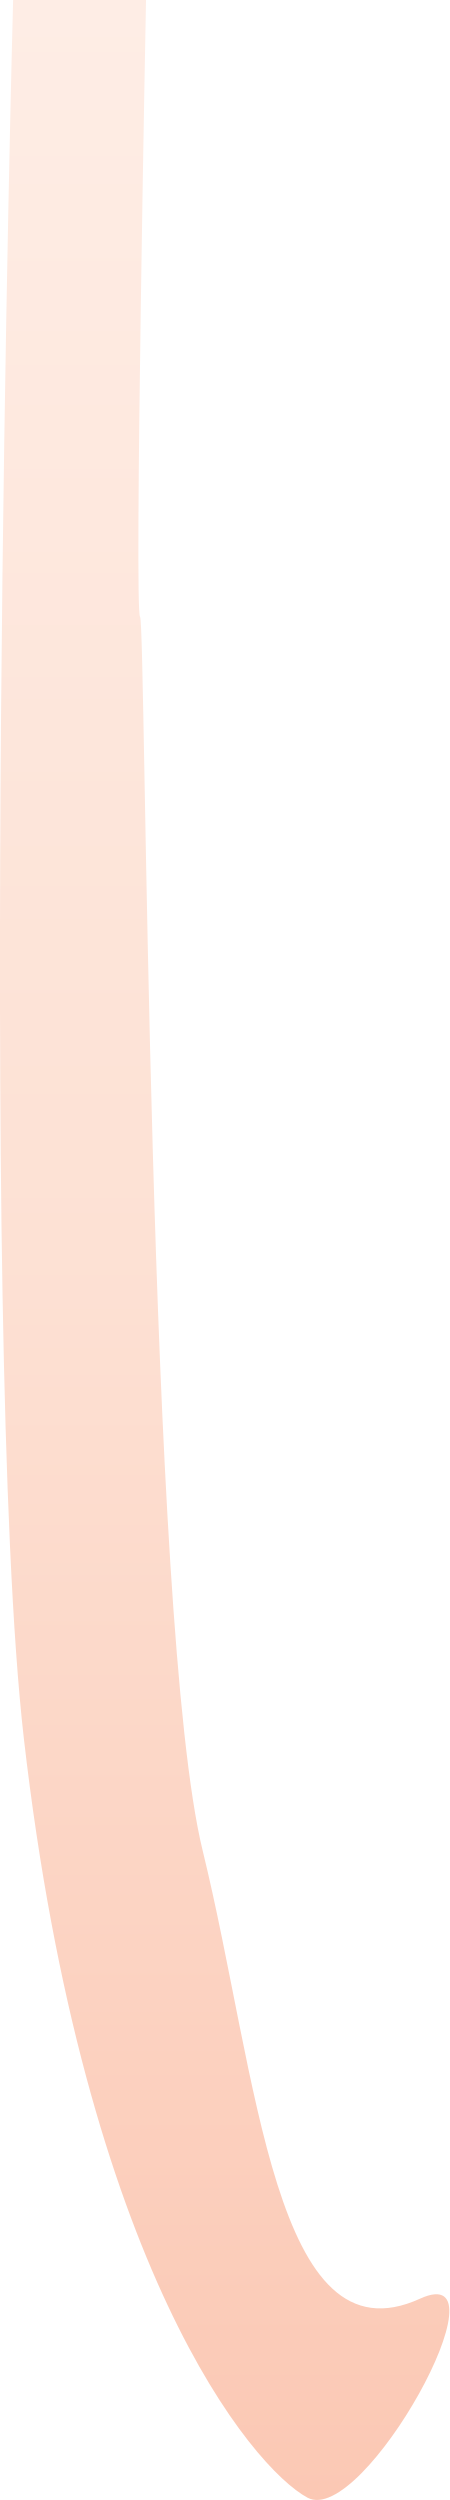
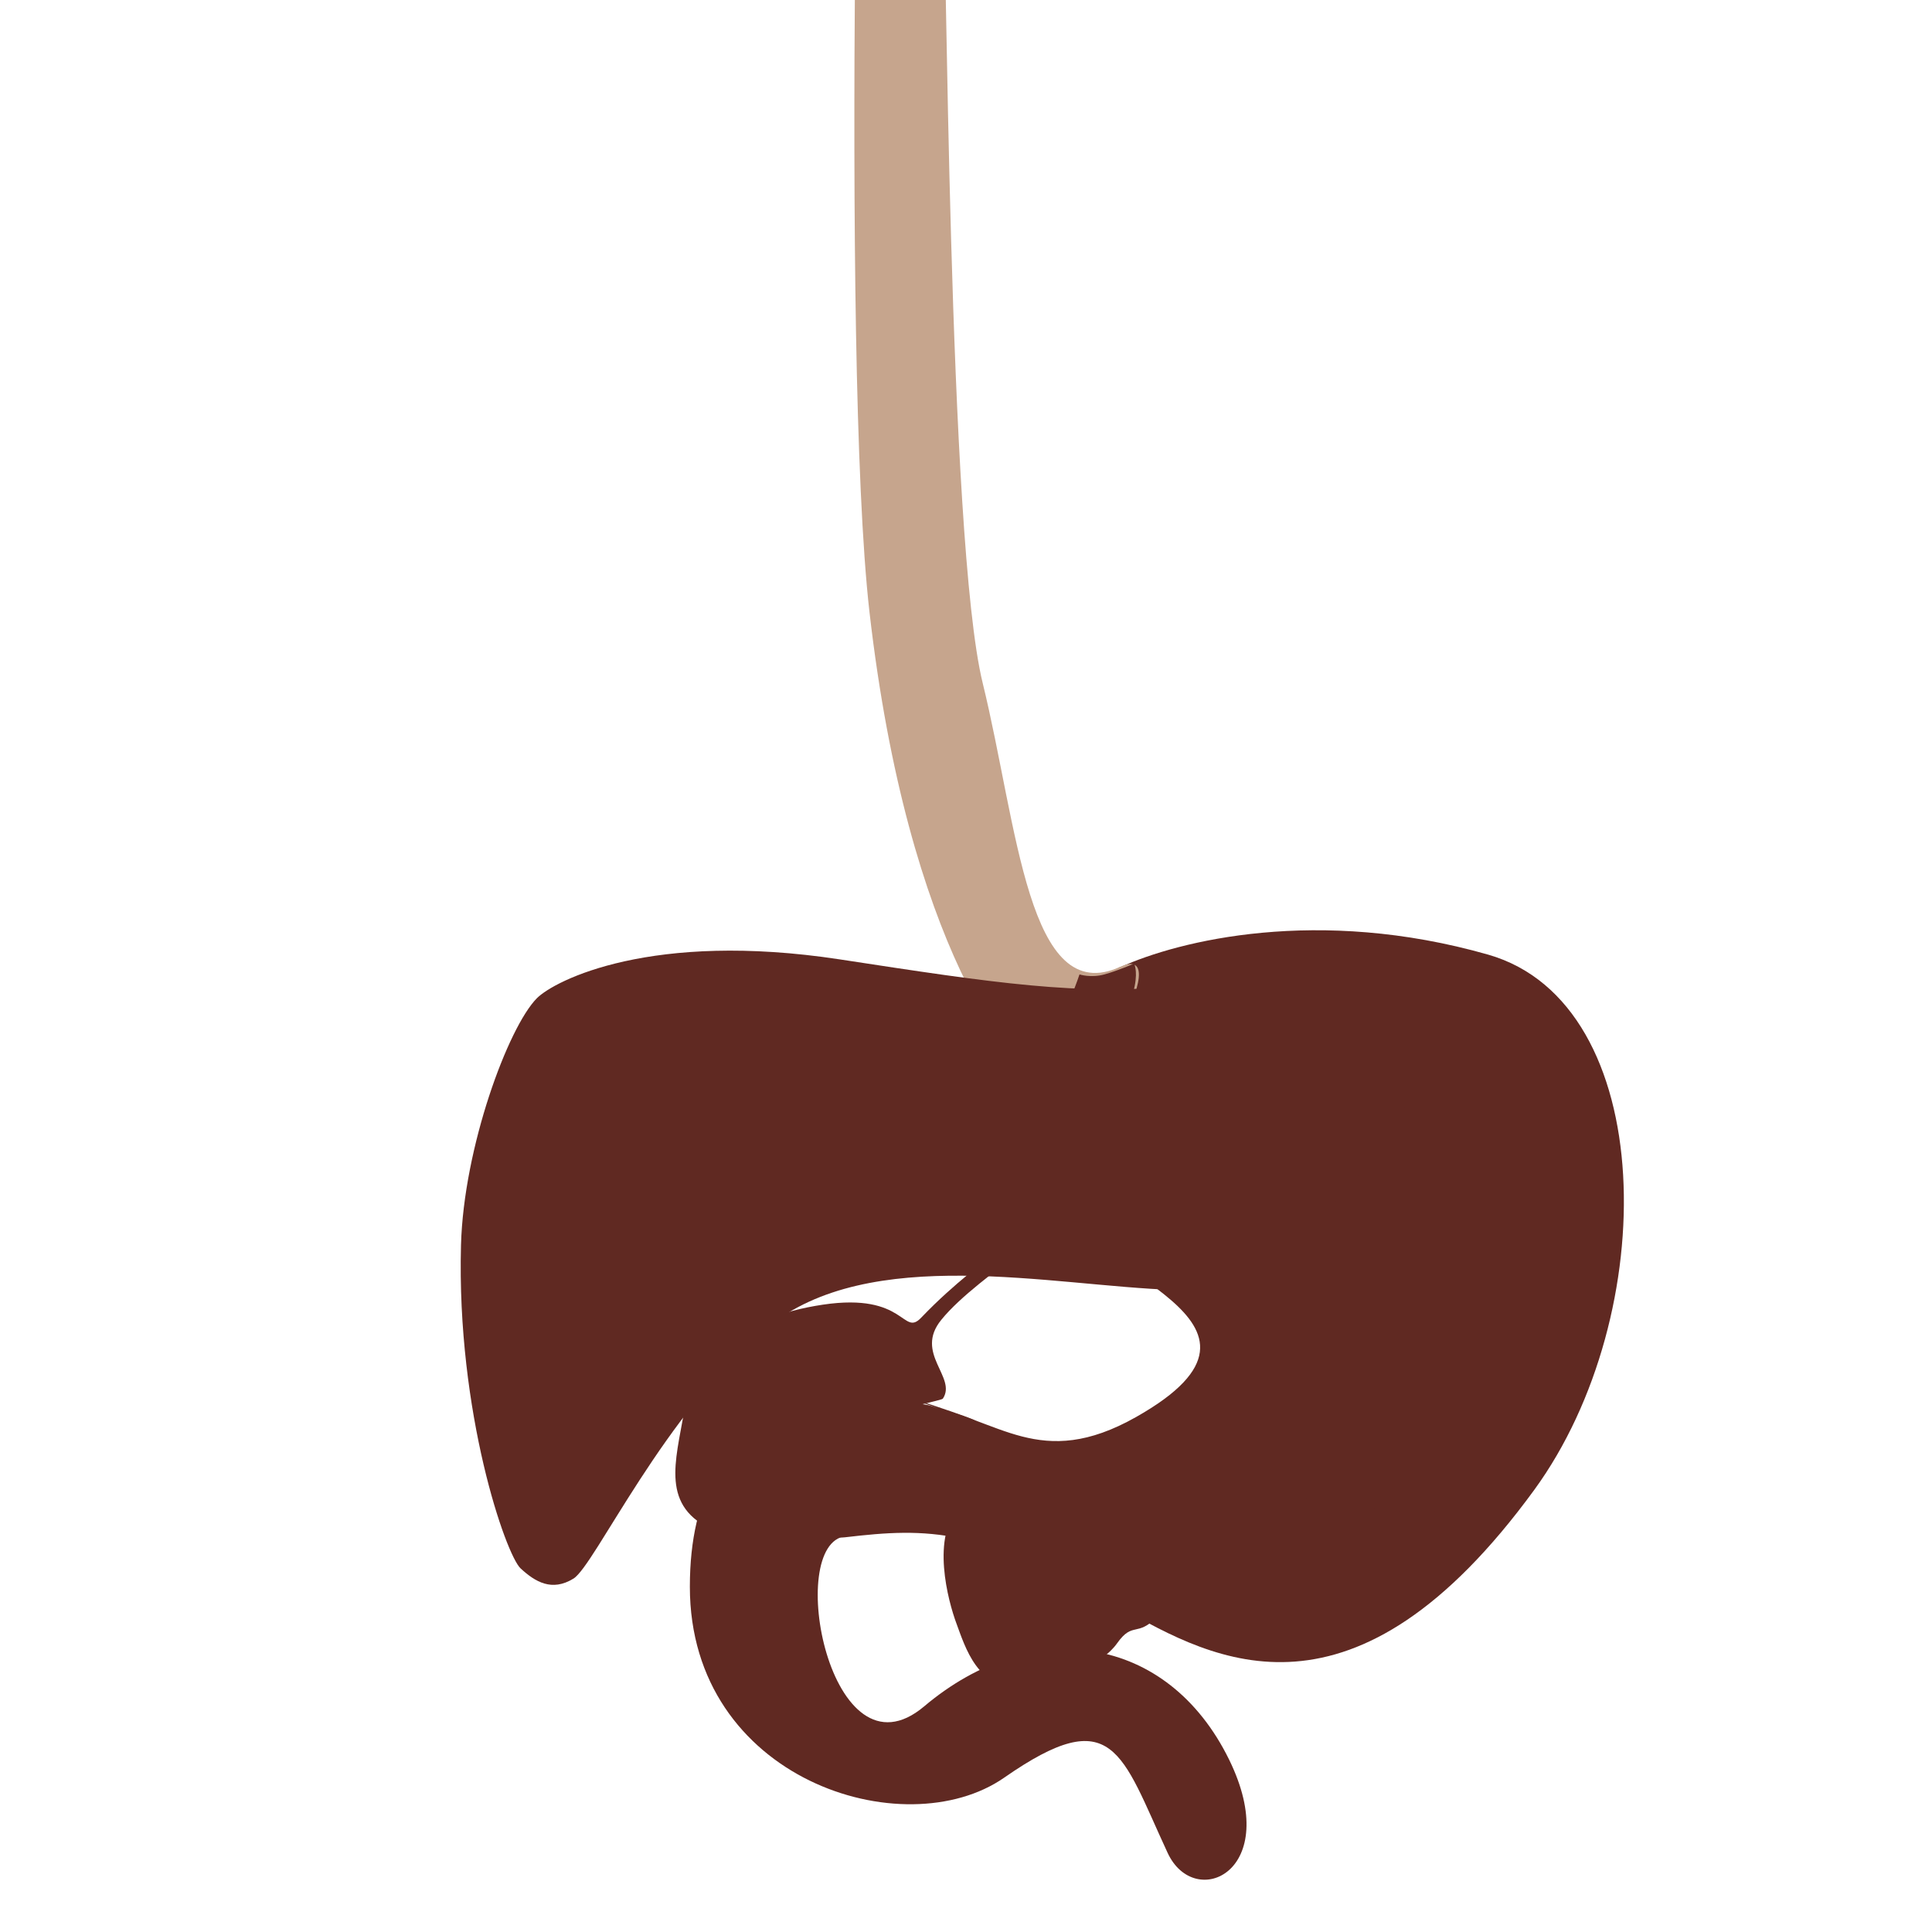
- <svg xmlns="http://www.w3.org/2000/svg" id="Layer_2" data-name="Layer 2" viewBox="0 0 75.4 419.49">
+ <svg xmlns="http://www.w3.org/2000/svg" viewBox="0 0 512 512">
  <defs>
    <style>
-       .cls-1 {
-         fill: url(#linear-gradient);
+       .cls-1, .cls-2 {
+         fill: #602922;
+       }
+ 
+       .cls-3 {
+         fill: rgba(96, 41, 34, 0);
+       }
+ 
+       .cls-4 {
+         fill: #c6a58d;
+       }
+ 
+       .cls-4, .cls-2 {
        isolation: isolate;
      }
    </style>
-     <linearGradient id="linear-gradient" x1="37.7" y1="4725.86" x2="37.7" y2="4306.37" gradientTransform="translate(0 4725.856) scale(1 -1)" gradientUnits="userSpaceOnUse">
-       <stop offset="0" stop-color="#feede5" />
-       <stop offset=".5" stop-color="#fde1d4" />
-       <stop offset="1" stop-color="#fbc8b4" />
-     </linearGradient>
  </defs>
-   <g id="Layer_1-2" data-name="Layer 1">
-     <path id="Esophagus" class="cls-1" d="M24.5.1s-2,102.5-1,103.4,1.2,169,10.5,207,12,86.4,36.5,75.2c15.4-7-9.6,38.4-18.9,33.4s-37.4-38.6-47.6-127.4C-3.8,223.4,2.2,0,2.2,0h22.3v.1Z" />
+   <g id="Layer_2" data-name="Layer 2">
+     <path id="Stomach" class="cls-2" d="M296.92,256.3c15.4-7,52.3-16.2,97.5-3.3,45.2,13,46,95.4,12.2,141.8-47.7,65.4-84.6,45.6-109.7,31.2-37.1-21.3-50.9-21.2-73-18.6-16.3,1.9-1.5-38.6,20.9-34.9,19.9,3.3,30.7,17.5,56.3,3,45.8-25.9-15.8-38.3-16.2-55-.3-16.7,2.5-26-6.8-30.9s-5.7-22.2,18.9-33.4h-.1v.1Z" />
+     <path id="Esophagus" class="cls-4" d="M250.92-129.4s-2,102.5-1,103.4,1.2,169,10.5,207c9.3,38,12,86.4,36.5,75.2,15.4-7-9.6,38.4-18.9,33.4s-37.4-38.6-47.6-127.4c-7.8-68.3-1.8-291.7-1.8-291.7h22.3v.1Z" />
+     <path id="Duodenum" class="cls-2" d="M224.12,407.1c-16.3,1.9-4.1,66.1,20.8,45.1,28.8-24.3,64.5-19.1,80.8,14.1,14.5,29.6-9.1,40.3-16.3,24.7-12.3-26.5-14.3-40.1-43.3-19.9-26.5,18.4-83.3.5-83.3-50.6s39.8-52,62.2-48.3c19.9,3.3,1.2,32.3-20.9,34.9h0Z" />
+     <path id="Pyloric_Sphincter" data-name="Pyloric Sphincter" class="cls-2" d="M238.52,405.5c-6.3.4-15.1,1.7-15.1,1.7,0,0,40.9-28.6,23.5-34.6s6.9,1.8,11,3.6c7,2.9-10.9,28.8-19.4,29.3Z" />
+   </g>
+   <g id="Lower">
+     <path id="Lower_Esophageal_Sphincter" data-name="Lower Esophageal Sphincter" class="cls-2" d="M300.48,255.23s4.3,6.9-11,27.3-9.7,9.2-12.3,7.9c-4.1-2.1-8.6-7.5-8.6-7.5,0,0,7.9-7.2,11.1-11.1s6.4-13.6,6.4-13.6c0,0,3,1,6.6,0s7.7-2.8,7.7-2.8v-.2h.1Z" />
+     <path id="Layer_30" data-name="Layer 30" class="cls-3" d="M138.27,415.65c-1.3-1.1-24.9-54.9-12.7-104.6,12.2-49.7,17.8-53.6,63-57.4s76.2,12.5,105,9,76.3-1,82.4.8c5.7,1.7,1,22.7-2.7,27.2-10.9,13.2-31.2,46-50.1,65.1-22.2,22.4-71.4,5.3-93,22.3s-51.1,18.5-66.1,31.2-17.7,13.2-25.8,6.3h0v.1Z" />
+     <g id="Pancreas">
+       <path class="cls-1" d="M254.57,399.05c8-8,18.4-3.6,24.7-7.2s16.3-1.7,22.6-1.7,17.7,7.4,21.5,5.3,20.7,2.4,27.1,1.4,16.3,5.5,21,3.5,6.6,1.8,13.1-.6,14.6-1.8,8.1,5.9-26.3,11.5-29,14.7c-2.7,3.1-14.8-2.1-20.1,2s-17.4-3.8-21.2.8-10.1-.4-15.6,5.2c-5.5,5.7-6.5,1.2-10.7,7.1s-13.1,8.8-25.3,11c-11.5,2.1-15.1-10.3-17.3-16.2s-6.9-23.2,1-31.2h.1Z" />
+       <path class="cls-1" d="M263.27,399.55c6.3-3.4,12.9-4.3,20.6-3.9s21.4,4.7,28,4.9,12.1-2.6,18.3-.8,13.4,3.1,19.6,4.6-5.2,3.1-13.3.7-20.1-3.1-23.7-1-19.5-4.3-23.9-1.5-18.1-5.2-24.2,0-6.2-.7-1.6-3.2h0l.2.2h0Z" />
+     </g>
+     <path id="Gallbladder" class="cls-1" d="M192.37,406.75c-17-5.5-13.9-17.1-11.5-30.3,3-16.5,15.1-27.4,37.2-30.7s21.1,8.7,26.1,3.4c9.2-9.6,17.1-14.9,20.8-18.4,5.6-5.4,10.5-3,4.4,1.8-5,3.9-14.9,11-19.9,17.2-7.3,8.9,4.2,15.2.4,20.9-.5.7-18.2,3.4-20.8,8.6-4.7,9.4-9.1,15-8.9,18.9s-2.3,16.8-27.7,8.6h-.1Z" />
+     <path id="Liver" class="cls-1" d="M375.77,263.65c4.7,1.3,2.9,18.7-1.4,26.4s-30.8,52.9-63.3,51.8-80.6-12.3-107.8,10-45.6,63-51.3,66.5-10.1.9-14-2.7-17-41.2-15.8-85.7c.7-25.9,12.5-57.7,20.1-65.4,4.8-4.8,30.5-17.9,80.3-10.3,41.1,6.3,63.5,9.7,90,7s53.2-.5,63.2,2.3h0v.1Z" />
  </g>
</svg>
